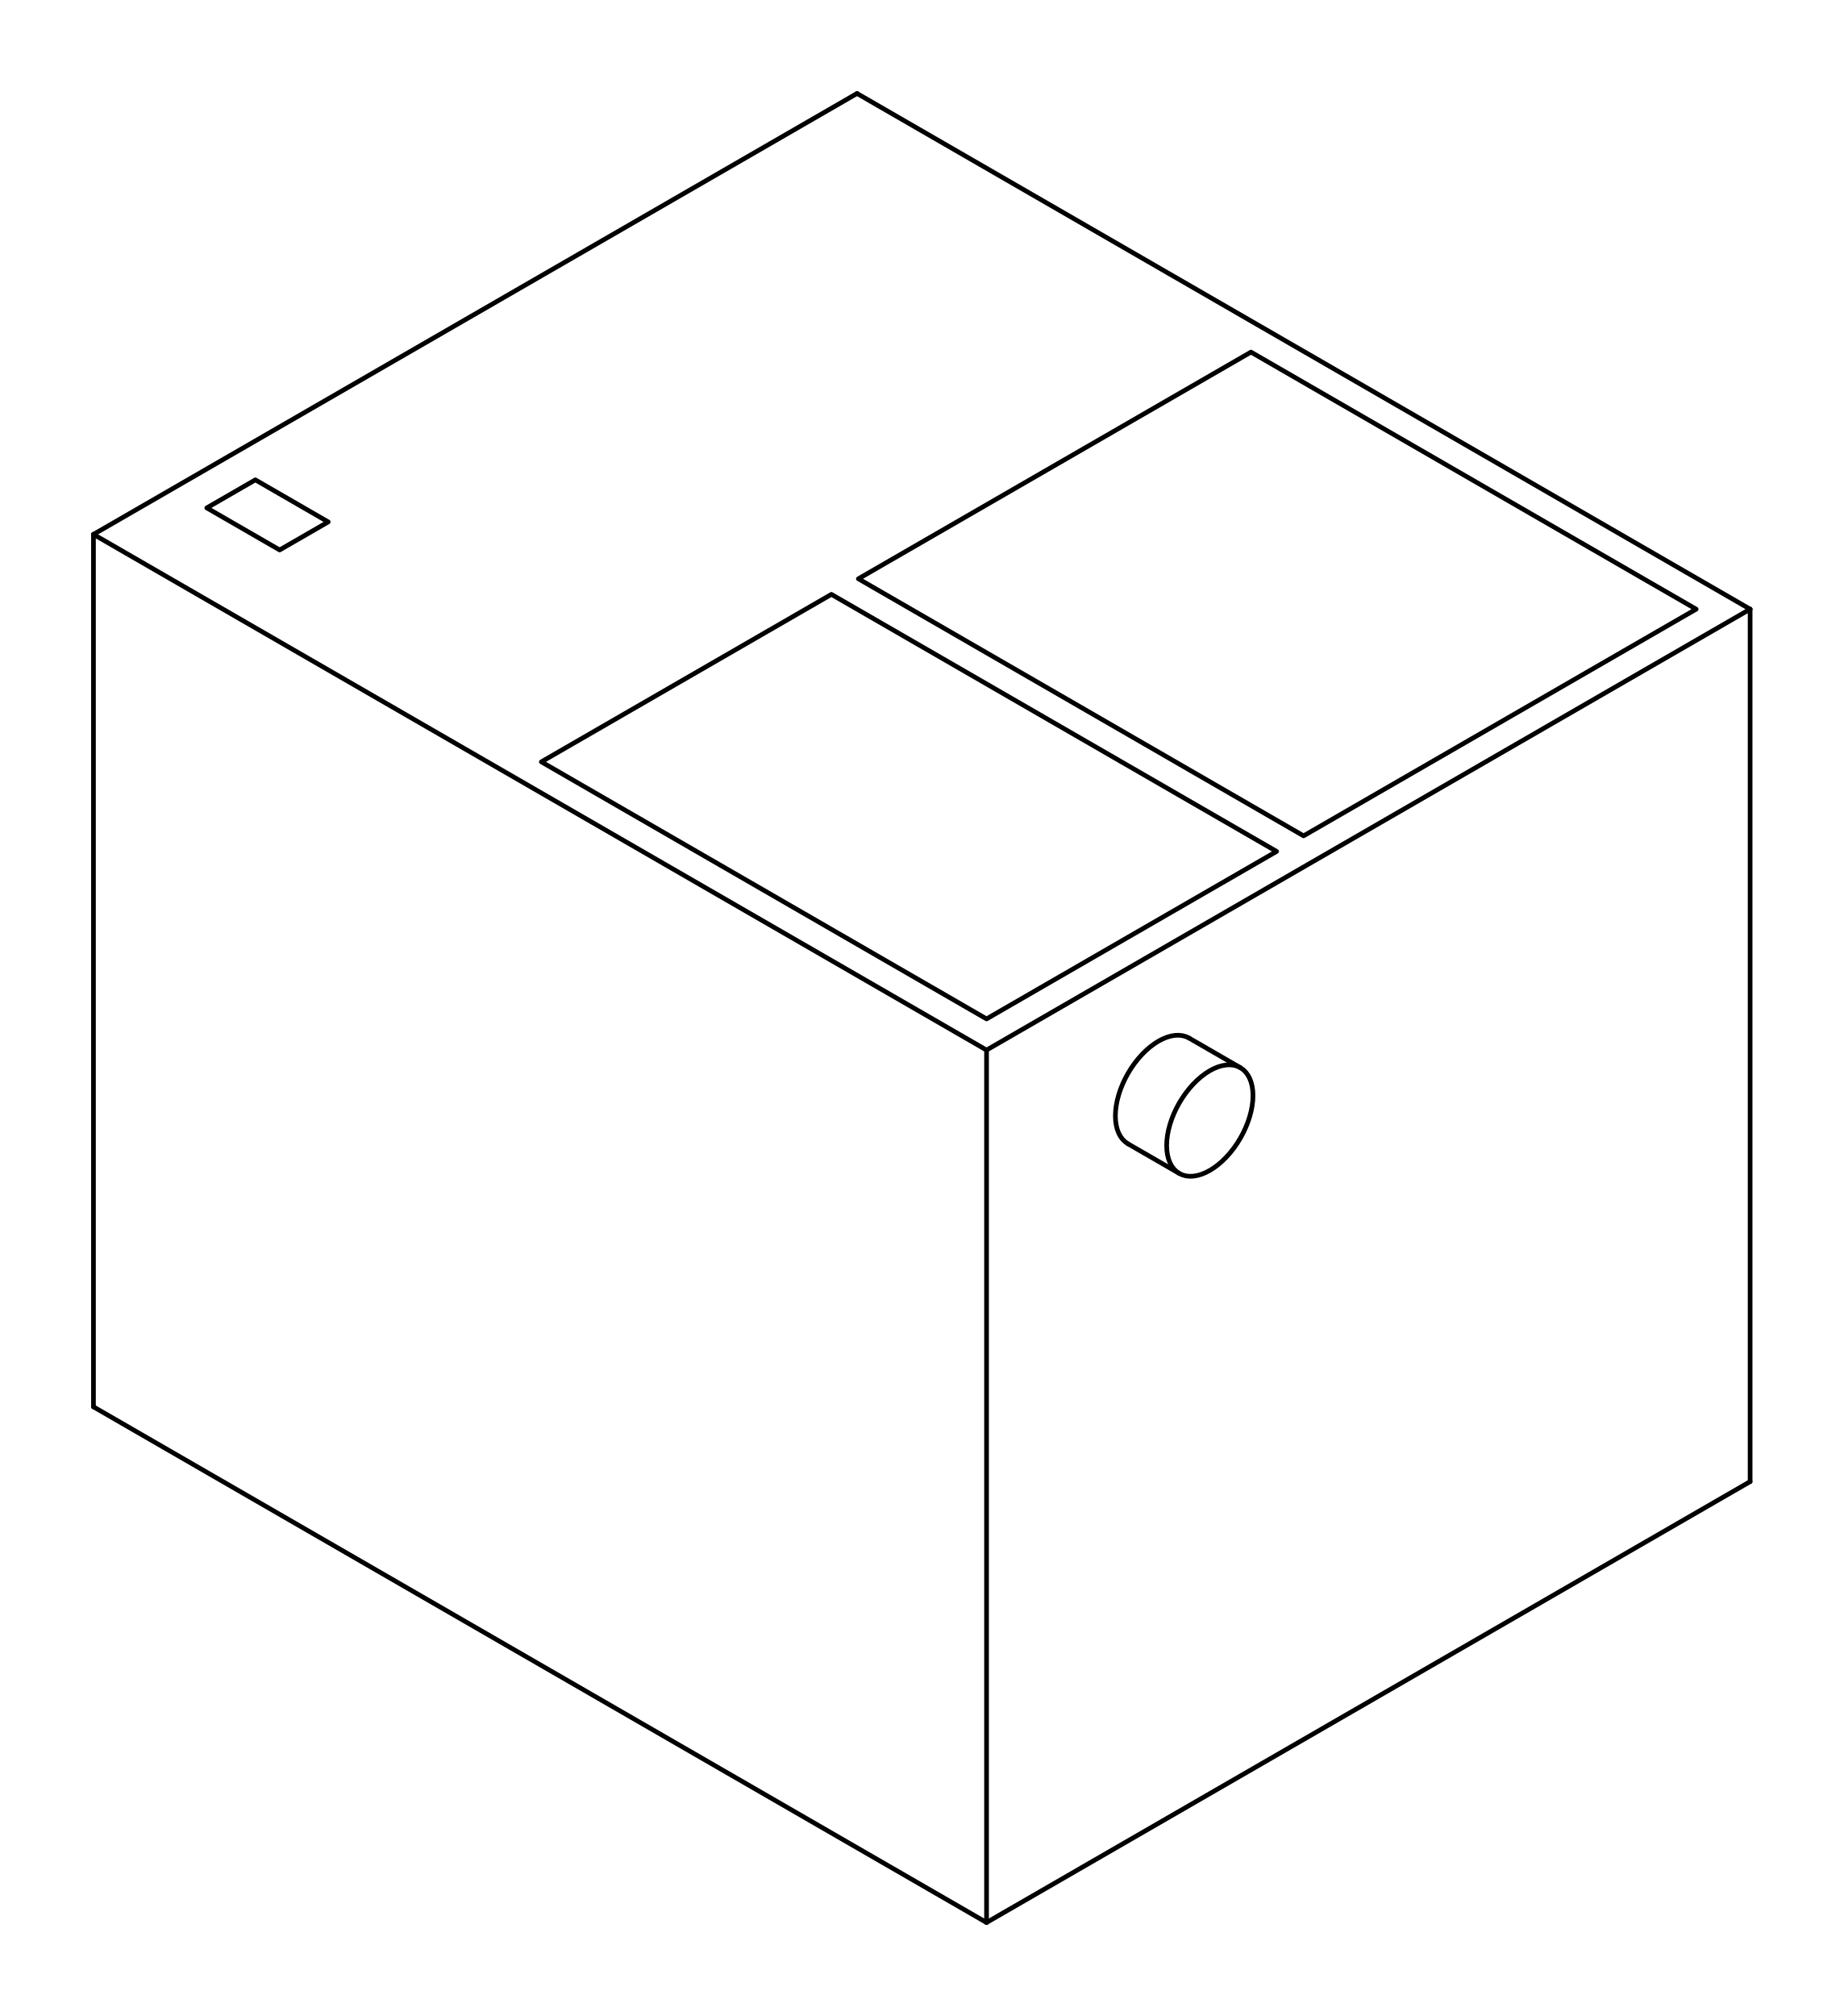
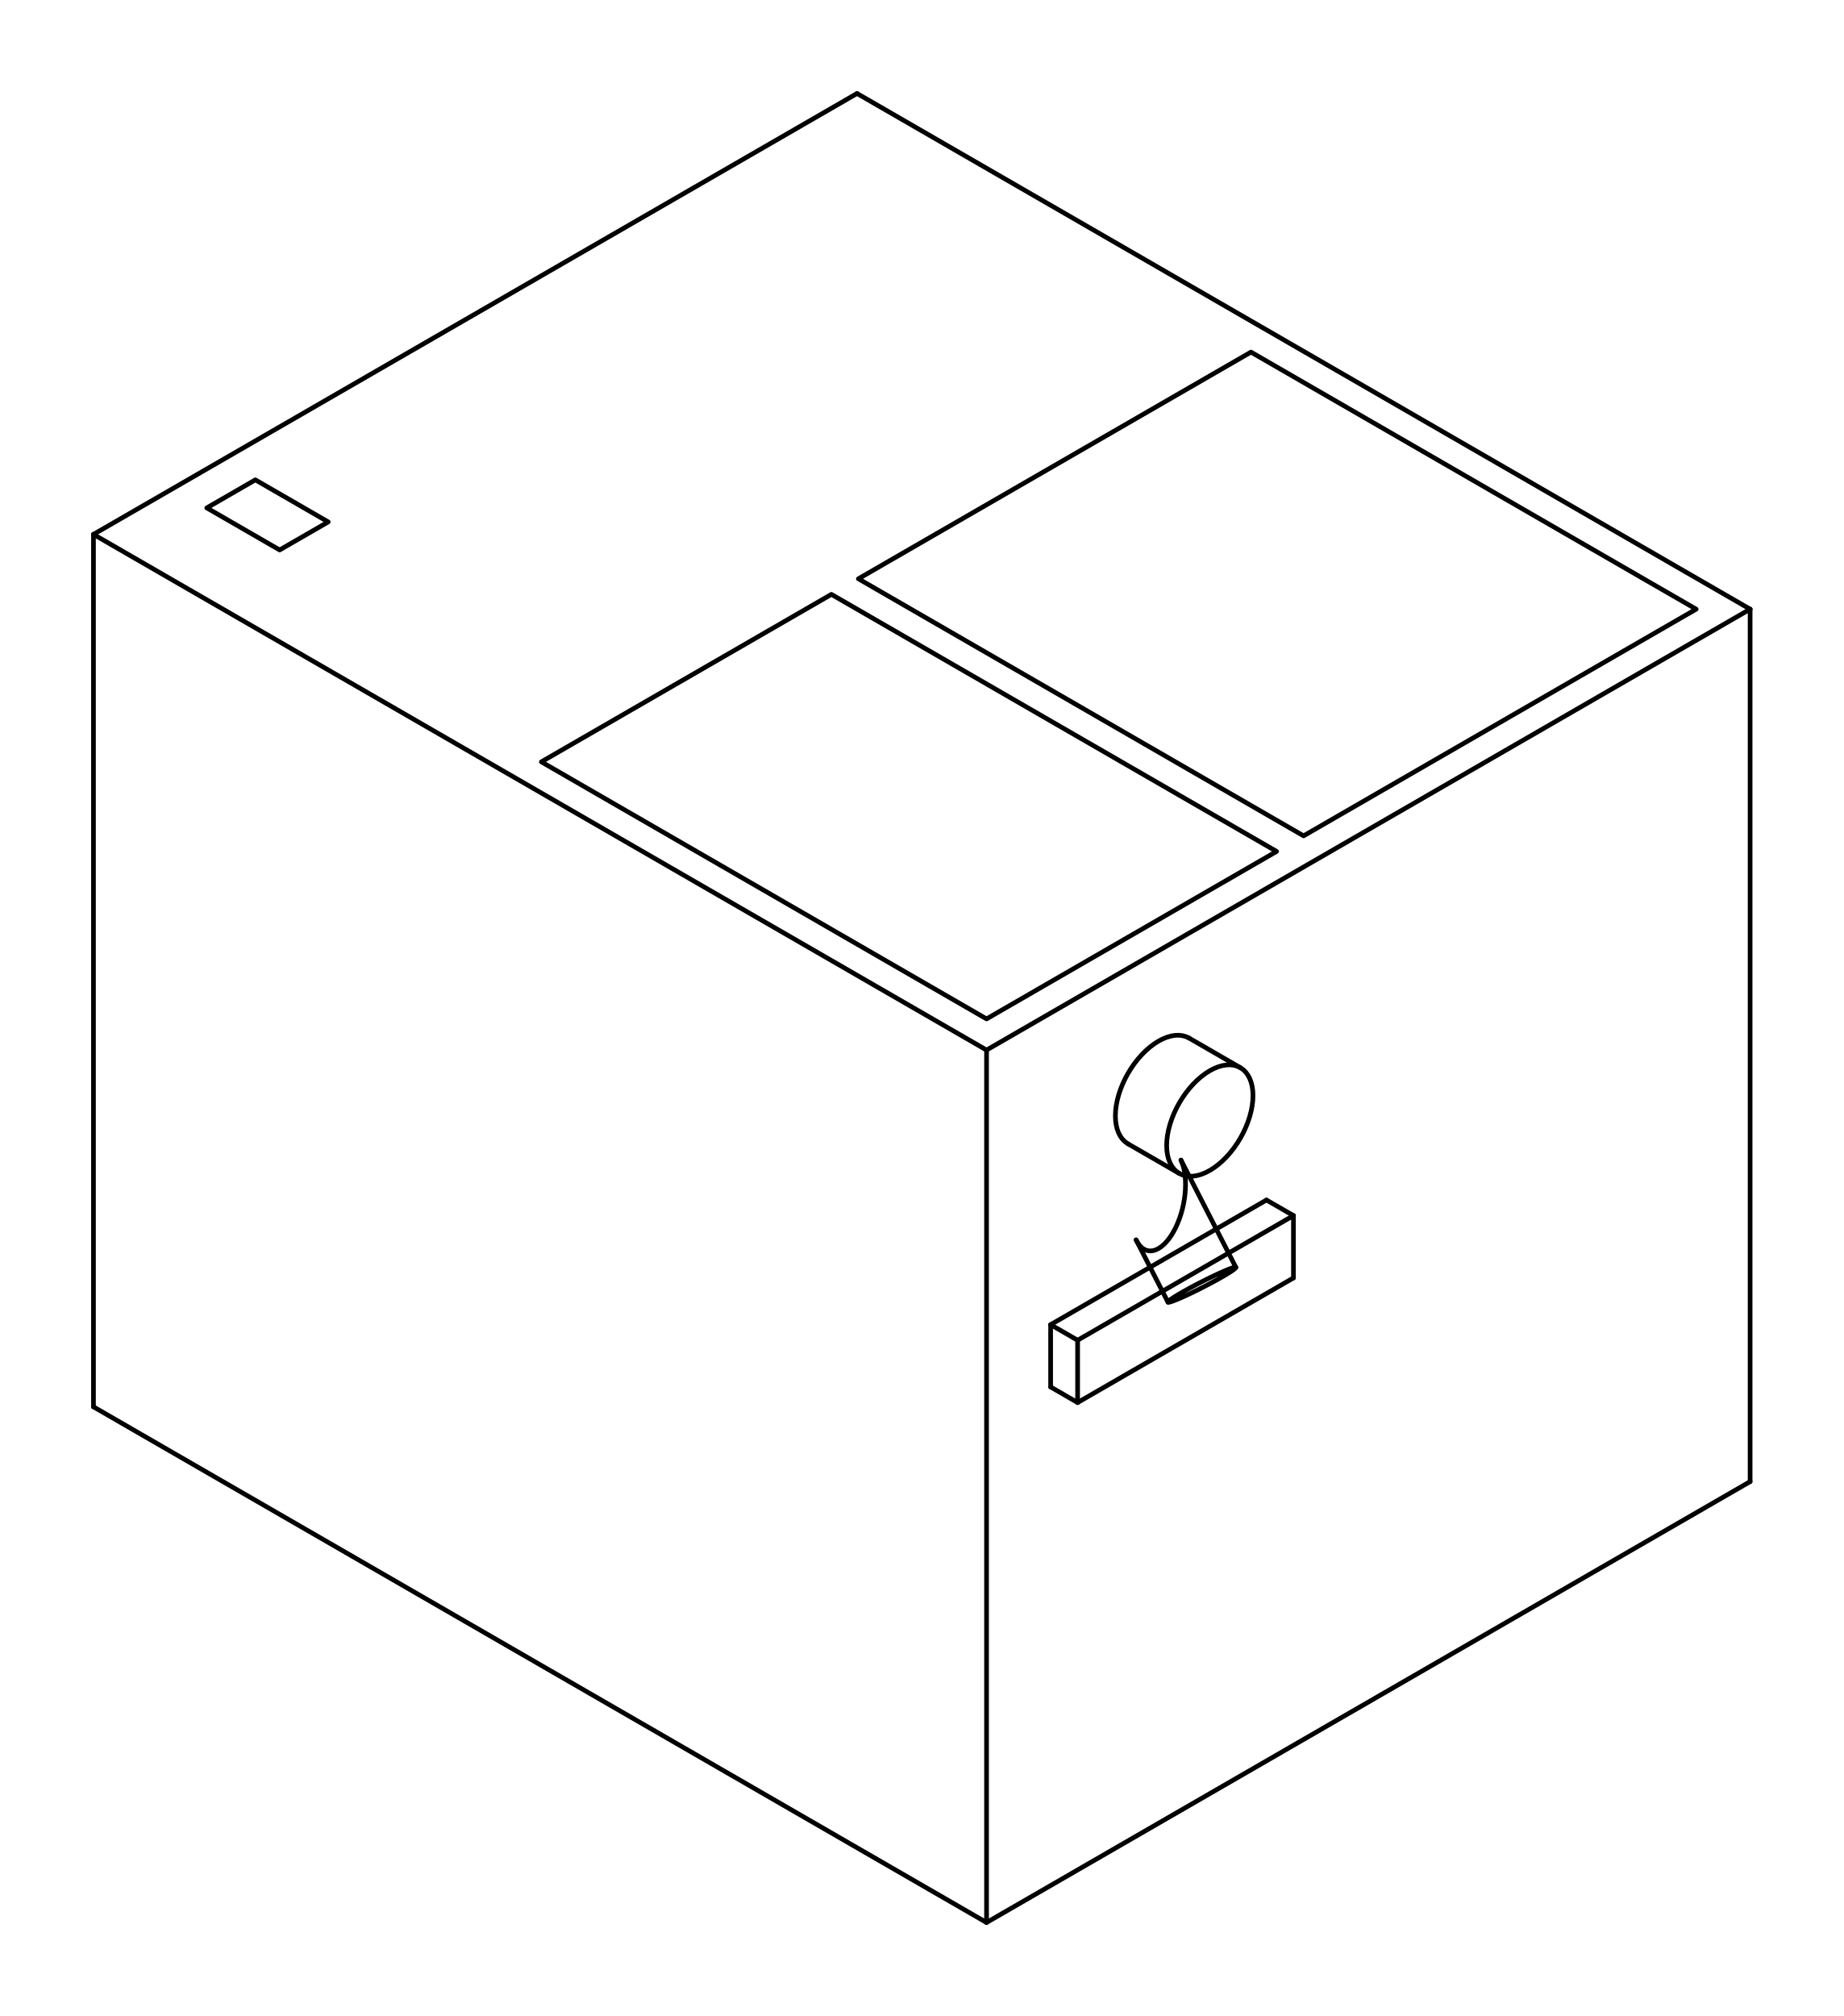
<svg xmlns="http://www.w3.org/2000/svg" viewBox="-561.740 -475.500 591.740 647.000" width="591.740mm" height="647.000mm">
  <line x1="0.000" y1="0.000" x2="-245.085" y2="141.500" stroke="black" stroke-width="1.5" fill="none" stroke-linecap="round" />
  <line x1="-245.085" y1="141.500" x2="-245.085" y2="-138.500" stroke="black" stroke-width="1.5" fill="none" stroke-linecap="round" />
  <line x1="-245.085" y1="-138.500" x2="0.000" y2="-280.000" stroke="black" stroke-width="1.5" fill="none" stroke-linecap="round" />
  <line x1="0.000" y1="-280.000" x2="0.000" y2="0.000" stroke="black" stroke-width="1.5" fill="none" stroke-linecap="round" />
  <line x1="-531.740" y1="-304.000" x2="-286.654" y2="-445.500" stroke="black" stroke-width="1.5" fill="none" stroke-linecap="round" />
  <line x1="0.000" y1="-280.000" x2="-286.654" y2="-445.500" stroke="black" stroke-width="1.5" fill="none" stroke-linecap="round" />
  <line x1="-245.085" y1="141.500" x2="-531.740" y2="-24.000" stroke="black" stroke-width="1.5" fill="none" stroke-linecap="round" />
  <line x1="-531.740" y1="-24.000" x2="-531.740" y2="-304.000" stroke="black" stroke-width="1.5" fill="none" stroke-linecap="round" />
  <line x1="-245.085" y1="-138.500" x2="-531.740" y2="-304.000" stroke="black" stroke-width="1.5" fill="none" stroke-linecap="round" />
-   <path d="M -187.278,-107.875 L -187.211,-109.482 L -187.012,-111.150 L -186.681,-112.864 L -186.223,-114.607 L -185.642,-116.362 L -184.943,-118.112 L -184.133,-119.841 L -183.220,-121.532 L -182.212,-123.168 L -181.120,-124.734 L -179.953,-126.215 L -178.724,-127.596 L -177.444,-128.864 L -176.125,-130.007 L -174.780,-131.014 L -173.422,-131.875 L -172.063,-132.582 L -170.718,-133.128 L -169.399,-133.508 L -168.119,-133.719 L -166.890,-133.757 L -165.723,-133.623 L -164.631,-133.318 L -163.624,-132.846 L -162.710,-132.209 L -161.900,-131.416 L -161.201,-130.473 L -160.620,-129.389 L -160.162,-128.175 L -159.831,-126.843 L -159.632,-125.405 L -159.565,-123.875 L -159.632,-122.268 L -159.831,-120.600 L -160.162,-118.886 L -160.620,-117.143 L -161.201,-115.388 L -161.900,-113.638 L -162.710,-111.909 L -163.624,-110.218 L -164.631,-108.582 L -165.723,-107.016 L -166.890,-105.535 L -168.119,-104.154 L -169.399,-102.886 L -170.718,-101.743 L -172.063,-100.736 L -173.422,-99.875 L -174.780,-99.168 L -176.125,-98.622 L -177.444,-98.242 L -178.724,-98.031 L -179.953,-97.993 L -181.120,-98.127 L -182.212,-98.432 L -183.220,-98.904 L -184.133,-99.541 L -184.943,-100.334 L -185.642,-101.277 L -186.223,-102.361 L -186.681,-103.575 L -187.012,-104.907 L -187.211,-106.345 Z" stroke="black" stroke-width="1.5" fill="none" stroke-linecap="round" stroke-linejoin="round" />
+   <path d="M -173.422,-131.875 L -172.063,-132.582 L -170.718,-133.128 L -169.399,-133.508 L -168.119,-133.719 L -166.890,-133.757 L -165.723,-133.623 L -164.631,-133.318 L -163.624,-132.846 L -162.710,-132.209 L -161.900,-131.416 L -161.201,-130.473 L -160.620,-129.389 L -160.162,-128.175 L -159.831,-126.843 L -159.632,-125.405 L -159.565,-123.875 L -159.632,-122.268 L -159.831,-120.600 L -160.162,-118.886 L -160.620,-117.143 L -161.201,-115.388 L -161.900,-113.638 L -162.710,-111.909 L -163.624,-110.218 L -164.631,-108.582 L -165.723,-107.016 L -166.890,-105.535 L -168.119,-104.154 L -169.399,-102.886 L -170.718,-101.743 L -172.063,-100.736 L -173.422,-99.875 L -174.780,-99.168 L -176.125,-98.622 L -177.444,-98.242 L -178.724,-98.031 L -179.953,-97.993 L -181.120,-98.127 L -182.212,-98.432 L -183.220,-98.904 L -184.133,-99.541 L -184.943,-100.334 L -185.642,-101.277 L -186.223,-102.361 L -186.681,-103.575 L -187.012,-104.907 L -187.211,-106.345 L -187.278,-107.875 L -187.211,-109.482 L -187.012,-111.150 L -186.681,-112.864 L -186.223,-114.607 L -185.642,-116.362 L -184.943,-118.112 L -184.133,-119.841 L -183.220,-121.532 L -182.212,-123.168 L -181.120,-124.734 L -179.953,-126.215 L -178.724,-127.596 L -177.444,-128.864 L -176.125,-130.007 L -174.780,-131.014 Z" stroke="black" stroke-width="1.5" fill="none" stroke-linecap="round" stroke-linejoin="round" />
  <line x1="-199.674" y1="-108.404" x2="-183.220" y2="-98.904" stroke="black" stroke-width="1.5" fill="none" stroke-linecap="round" />
  <line x1="-180.078" y1="-142.346" x2="-163.624" y2="-132.846" stroke="black" stroke-width="1.5" fill="none" stroke-linecap="round" />
  <path d="M -199.674,-108.404 L -200.587,-109.041 L -201.397,-109.834 L -202.096,-110.777 L -202.678,-111.861 L -203.136,-113.075 L -203.466,-114.407 L -203.666,-115.845 L -203.732,-117.375 L -203.666,-118.982 L -203.466,-120.650 L -203.136,-122.364 L -202.678,-124.107 L -202.096,-125.862 L -201.397,-127.612 L -200.587,-129.341 L -199.674,-131.032 L -198.666,-132.668 L -197.574,-134.234 L -196.408,-135.715 L -195.179,-137.096 L -193.898,-138.364 L -192.579,-139.507 L -191.234,-140.514 L -189.876,-141.375 L -188.518,-142.082 L -187.173,-142.628 L -185.854,-143.008 L -184.573,-143.219 L -183.344,-143.257 L -182.178,-143.123 L -181.086,-142.818 L -180.078,-142.346" stroke="black" stroke-width="1.5" fill="none" stroke-linecap="round" stroke-linejoin="round" />
+   <path d="M -169.325,-65.787 L -168.508,-66.264 L -167.763,-66.712 L -167.097,-67.126 L -166.516,-67.502 L -166.026,-67.837 L -165.632,-68.127 L -165.337,-68.369 L -165.145,-68.561 L -165.056,-68.702 L -165.073,-68.790 L -165.194,-68.823 L -165.420,-68.803 L -165.746,-68.728 L -166.171,-68.600 L -166.690,-68.420 L -167.299,-68.189 L -167.991,-67.910 L -168.760,-67.586 L -169.598,-67.220 L -170.497,-66.814 L -171.449,-66.374 L -172.444,-65.903 L -173.473,-65.406 L -174.527,-64.888 L -175.594,-64.353 L -176.664,-63.807 L -177.728,-63.255 L -178.774,-62.703 L -179.794,-62.155 L -180.776,-61.617 L -181.713,-61.094 L -182.593,-60.591 L -183.410,-60.114 L -184.156,-59.666 L -184.822,-59.252 L -185.403,-58.876 L -185.893,-58.541 L -186.287,-58.251 L -186.582,-58.009 L -186.774,-57.817 L -186.862,-57.676 L -186.846,-57.589 L -186.724,-57.555 L -186.499,-57.576 L -186.172,-57.650 L -185.747,-57.778 L -185.228,-57.959 L -184.620,-58.189 L -183.928,-58.468 L -183.159,-58.792 L -182.321,-59.158 L -181.422,-59.564 L -180.470,-60.004 L -179.474,-60.475 L -178.445,-60.972 L -177.392,-61.490 L -176.325,-62.025 L -175.255,-62.571 L -174.191,-63.123 L -173.144,-63.676 L -172.125,-64.223 L -171.142,-64.761 L -170.206,-65.284 Z" stroke="black" stroke-width="1.5" fill="none" stroke-linecap="round" stroke-linejoin="round" />
+   <line x1="-197.077" y1="-77.575" x2="-186.846" y2="-57.589" stroke="black" stroke-width="1.5" fill="none" stroke-linecap="round" />
+   <line x1="-182.675" y1="-103.175" x2="-165.073" y2="-68.790" stroke="black" stroke-width="1.5" fill="none" stroke-linecap="round" />
+   <path d="M -197.077,-77.575 L -196.571,-76.641 L -196.000,-75.839 L -195.370,-75.177 L -194.687,-74.662 L -193.958,-74.298 L -193.190,-74.089 L -192.390,-74.036 L -191.566,-74.141 L -190.725,-74.403 L -189.876,-74.818 L -189.027,-75.383 L -188.187,-76.092 L -187.362,-76.939 L -186.562,-77.915 L -185.794,-79.012 L -185.065,-80.217 L -184.382,-81.521 L -183.752,-82.910 L -183.182,-84.371 L -182.675,-85.889 L -182.238,-87.451 L -181.875,-89.041 L -181.589,-90.644 L -181.382,-92.244 L -181.258,-93.826 L -181.216,-95.375 L -181.258,-96.876 L -181.382,-98.314 L -181.589,-99.676 L -181.875,-100.948 L -182.238,-102.118 L -182.675,-103.175" stroke="black" stroke-width="1.5" fill="none" stroke-linecap="round" stroke-linejoin="round" />
+   <line x1="-146.575" y1="-85.375" x2="-215.857" y2="-45.375" stroke="black" stroke-width="1.5" fill="none" stroke-linecap="round" />
+   <line x1="-215.857" y1="-45.375" x2="-215.857" y2="-25.375" stroke="black" stroke-width="1.5" fill="none" stroke-linecap="round" />
+   <line x1="-215.857" y1="-25.375" x2="-146.575" y2="-65.375" stroke="black" stroke-width="1.5" fill="none" stroke-linecap="round" />
+   <line x1="-146.575" y1="-65.375" x2="-146.575" y2="-85.375" stroke="black" stroke-width="1.5" fill="none" stroke-linecap="round" />
+   <line x1="-155.235" y1="-90.375" x2="-224.517" y2="-50.375" stroke="black" stroke-width="1.5" fill="none" stroke-linecap="round" />
+   <line x1="-224.517" y1="-50.375" x2="-224.517" y2="-30.375" stroke="black" stroke-width="1.5" fill="none" stroke-linecap="round" />
+   <line x1="-155.235" y1="-90.375" x2="-146.575" y2="-85.375" stroke="black" stroke-width="1.5" fill="none" stroke-linecap="round" />
+   <line x1="-224.517" y1="-50.375" x2="-215.857" y2="-45.375" stroke="black" stroke-width="1.5" fill="none" stroke-linecap="round" />
+   <line x1="-224.517" y1="-30.375" x2="-215.857" y2="-25.375" stroke="black" stroke-width="1.5" fill="none" stroke-linecap="round" />
  <path d="M -456.395,-308.000 L -471.984,-299.000 L -495.367,-312.500 L -479.778,-321.500 Z" stroke="black" stroke-width="1.5" fill="none" stroke-linecap="round" stroke-linejoin="round" />
  <path d="M -17.321,-280.000 L -143.327,-207.250 L -286.221,-289.750 L -160.215,-362.500 Z" stroke="black" stroke-width="1.5" fill="none" stroke-linecap="round" stroke-linejoin="round" />
  <path d="M -151.987,-202.250 L -245.085,-148.500 L -387.979,-231.000 L -294.882,-284.750 Z" stroke="black" stroke-width="1.5" fill="none" stroke-linecap="round" stroke-linejoin="round" />
</svg>
